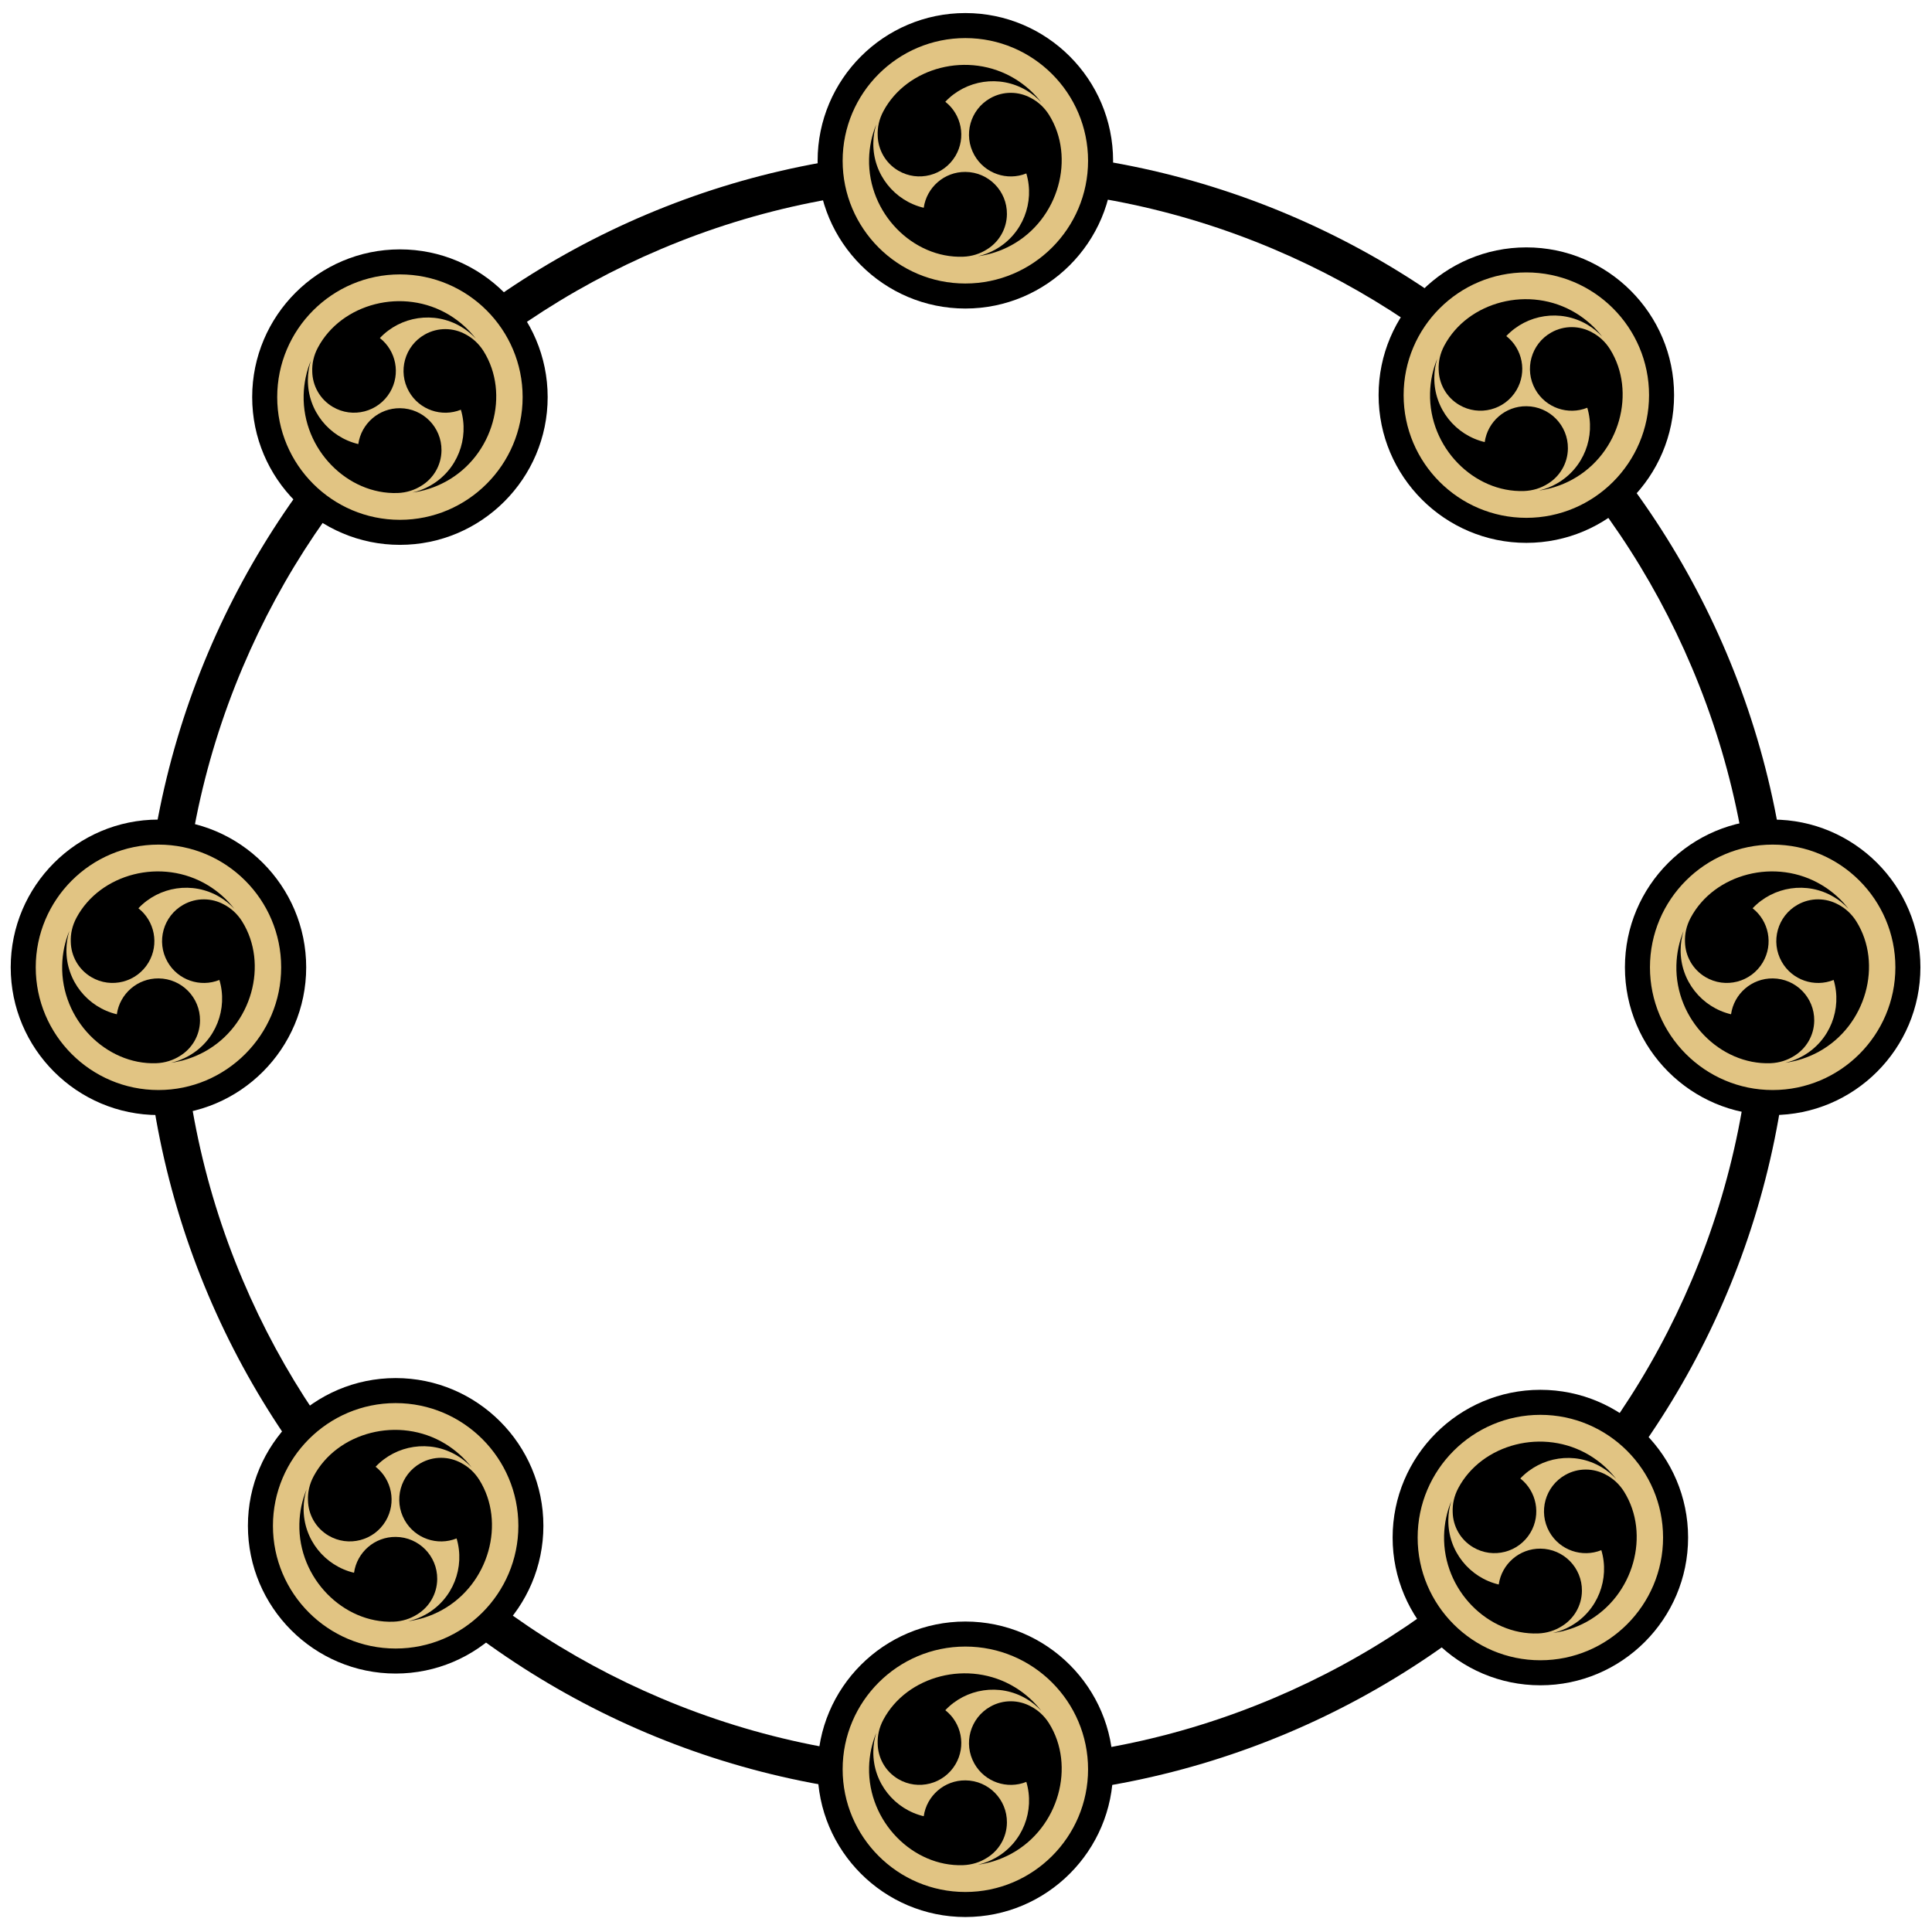
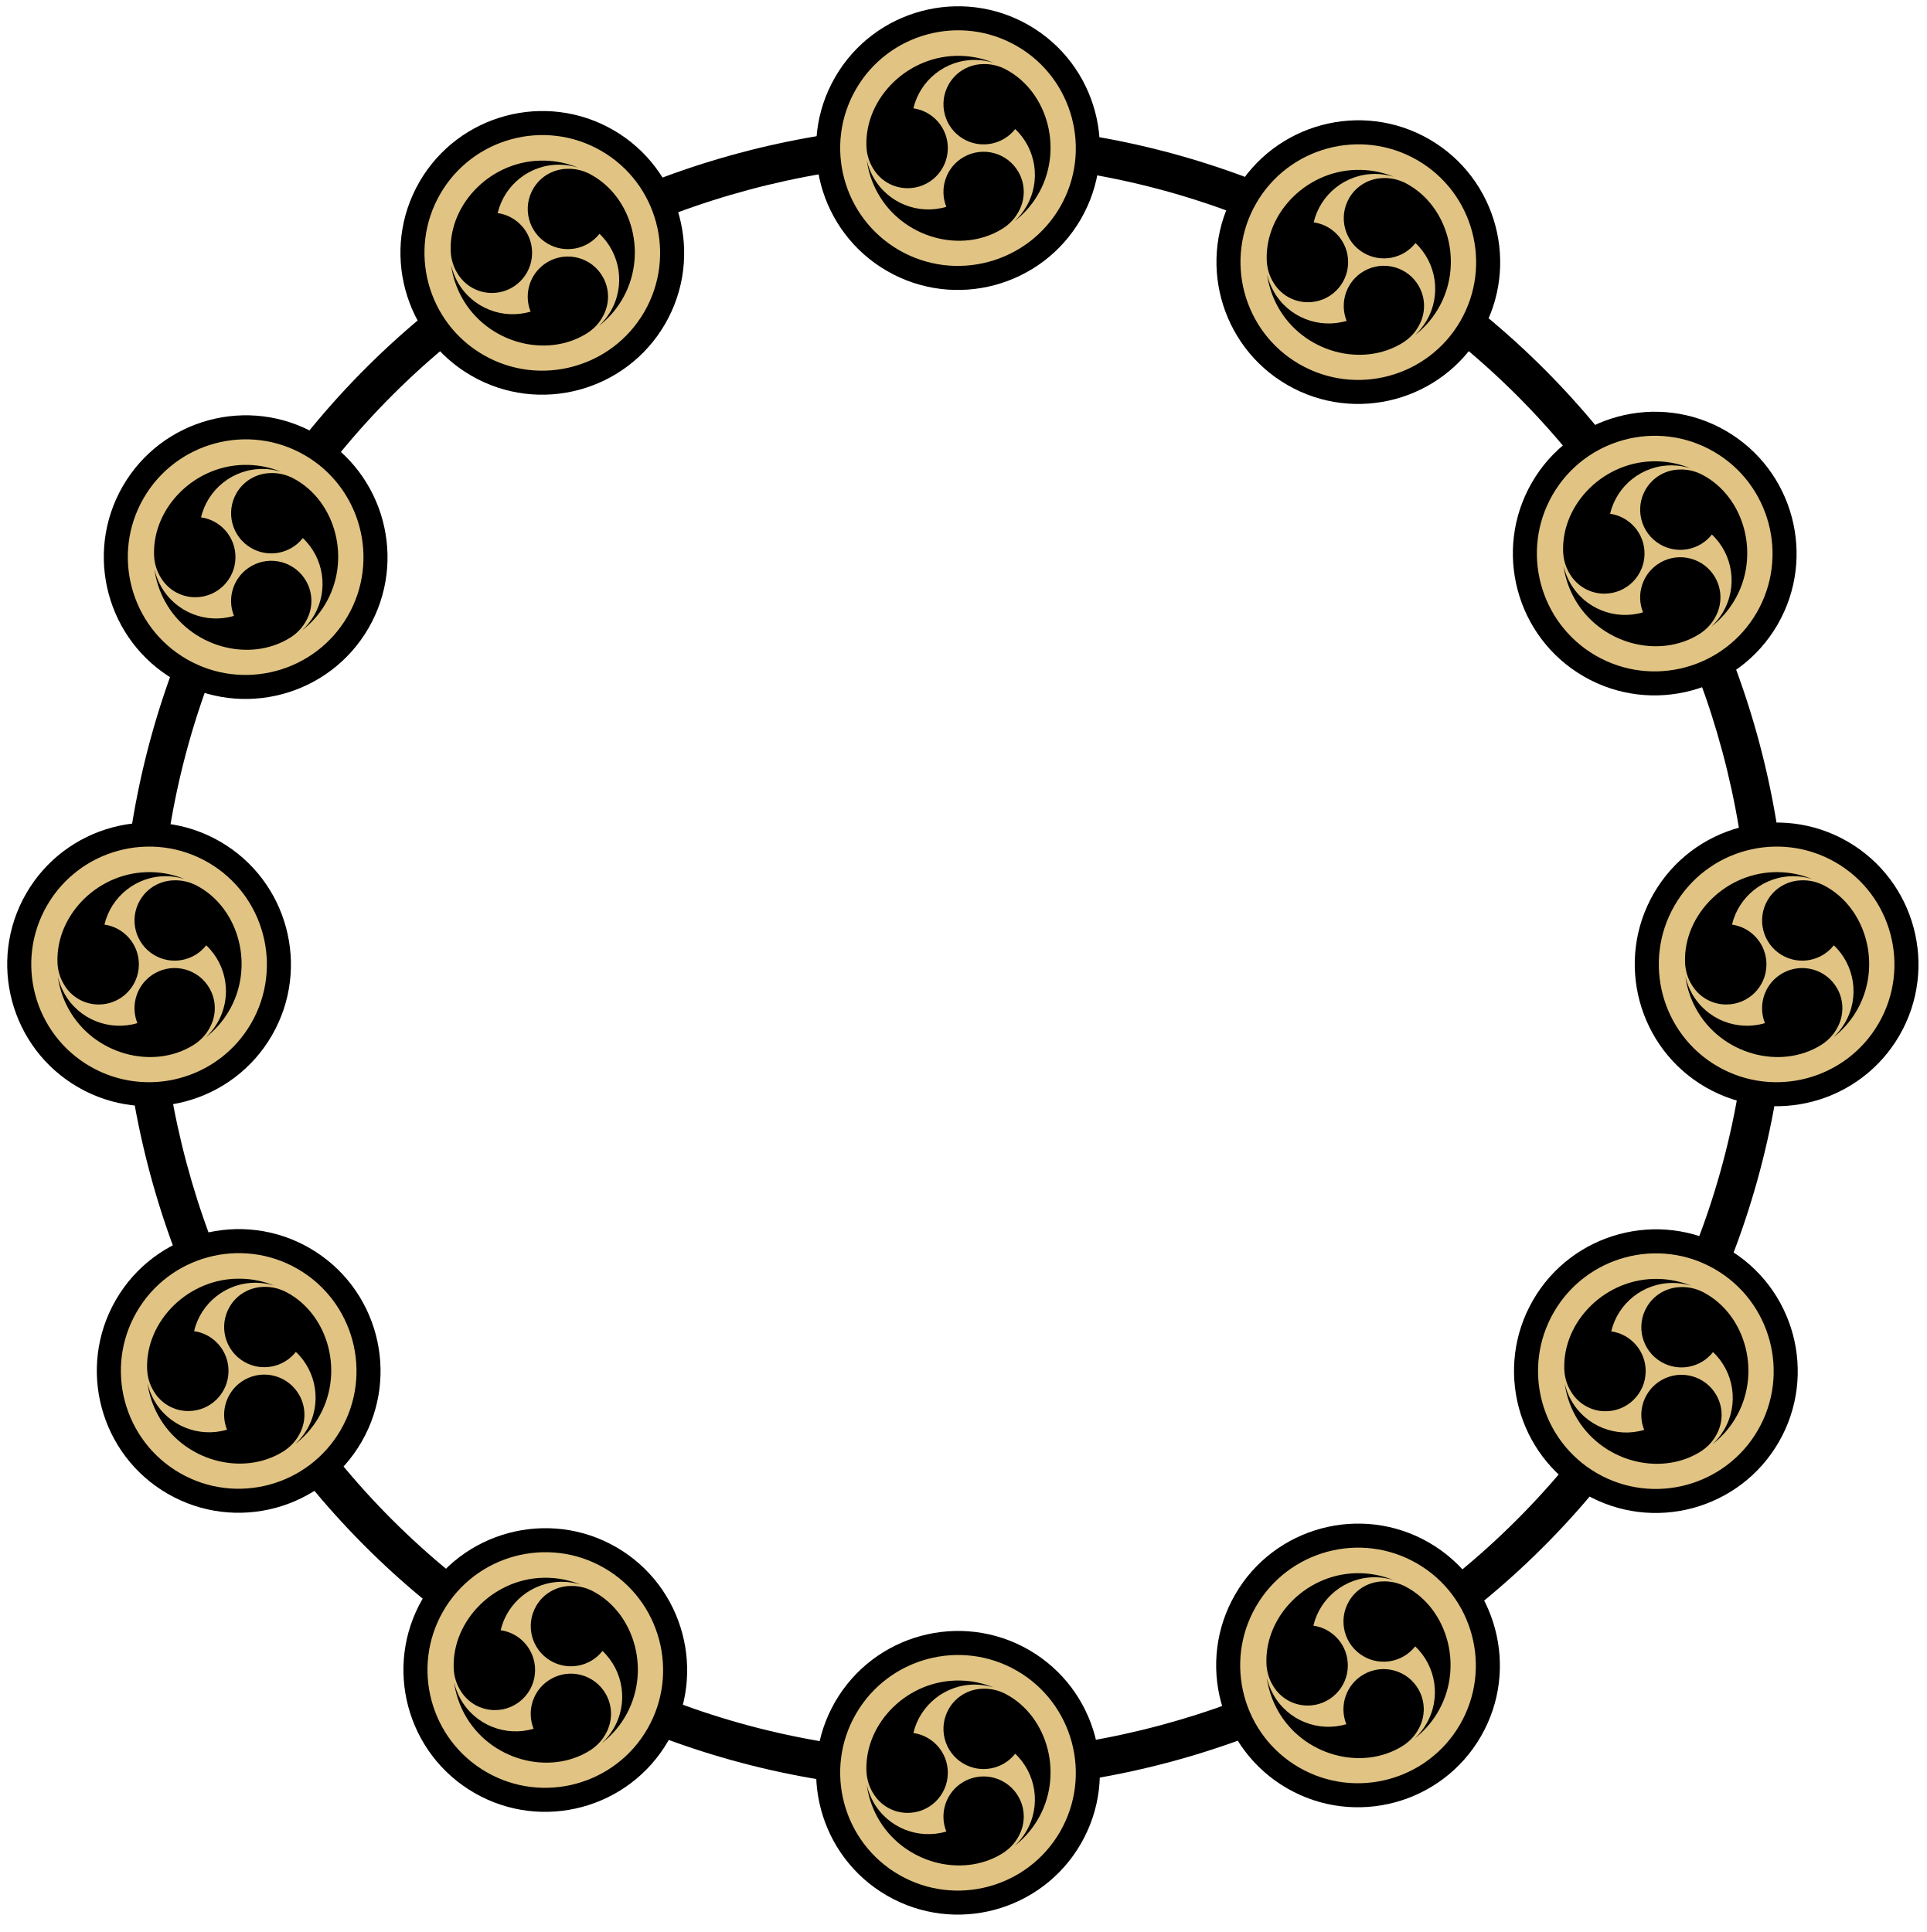
- <svg xmlns="http://www.w3.org/2000/svg" version="1.1" id="artwork" x="0px" y="0px" viewBox="0 0 660 660" style="enable-background:new 0 0 660 660;" xml:space="preserve">
+ <svg xmlns="http://www.w3.org/2000/svg" version="1.1" id="artwork" x="0px" y="0px" viewBox="0 0 651 653" style="enable-background:new 0 0 651 653;" xml:space="preserve">
  <style type="text/css">
	.st0{fill:#E1C483;}
</style>
+   <path d="M456.87,90.99c31.41,18.14,58.33,41.88,80,70.56c20.94,27.71,36.13,58.86,45.17,92.56c9.03,33.71,11.44,68.28,7.17,102.75  c-4.43,35.68-15.87,69.7-34,101.11c-18.14,31.41-41.88,58.33-70.56,80c-27.71,20.94-58.86,36.13-92.56,45.17  c-33.71,9.03-68.28,11.44-102.75,7.17c-35.68-4.43-69.7-15.87-101.11-34c-31.41-18.14-58.33-41.88-80-70.56  c-20.94-27.71-36.13-58.86-45.17-92.56c-9.03-33.71-11.44-68.28-7.17-102.75c4.43-35.68,15.87-69.7,34-101.11s41.88-58.33,70.56-80  c27.71-20.94,58.86-36.13,92.56-45.17c33.71-9.03,68.28-11.44,102.75-7.17C391.44,61.41,425.46,72.85,456.87,90.99 M463.29,79.87  C328.66,2.15,156.51,48.27,78.78,182.9s-31.6,306.78,103.03,384.51s306.78,31.6,384.51-103.03S597.92,157.6,463.29,79.87  L463.29,79.87z" />
  <g>
-     <path d="M330.43,601.27c-36.27,0-71.45-7.1-104.57-21.11c-31.99-13.53-60.72-32.9-85.4-57.58c-24.68-24.68-44.05-53.41-57.58-85.4   c-14.01-33.11-21.11-68.29-21.11-104.57s7.1-71.45,21.11-104.57c13.53-31.99,32.9-60.72,57.58-85.4   c24.68-24.68,53.41-44.05,85.4-57.58c33.11-14.01,68.29-21.11,104.57-21.11s71.45,7.1,104.57,21.11   c31.99,13.53,60.72,32.9,85.4,57.58c24.68,24.68,44.05,53.41,57.58,85.4c14.01,33.11,21.11,68.29,21.11,104.57   s-7.1,71.45-21.11,104.57c-13.53,31.99-32.9,60.72-57.58,85.4c-24.68,24.68-53.41,44.05-85.4,57.58   C401.88,594.17,366.7,601.27,330.43,601.27 M330.43,614.1c155.46,0,281.48-126.02,281.48-281.48S485.88,51.14,330.43,51.14   S48.94,177.16,48.94,332.62S174.97,614.1,330.43,614.1L330.43,614.1z" />
    <g>
-       <g>
-         <circle class="st0" cx="329.78" cy="604.41" r="46.2" />
-         <path d="M329.78,553.94c27.83,0,50.47,22.64,50.47,50.47c0,27.83-22.64,50.47-50.47,50.47c-27.83,0-50.47-22.64-50.47-50.47     C279.31,576.58,301.95,553.94,329.78,553.94z M329.78,646.33c23.11,0,41.92-18.8,41.92-41.92c0-23.11-18.8-41.92-41.92-41.92     c-23.11,0-41.92,18.8-41.92,41.92C287.86,627.52,306.67,646.33,329.78,646.33z" />
-       </g>
-       <g>
-         <path d="M299.34,591.98c-0.63,2.04-0.98,4.2-1,6.45c-0.1,10.67,7.27,19.66,17.22,22.02c0.99-6.98,7.03-12.32,14.27-12.25     c7.89,0.07,14.22,6.52,14.15,14.41c-0.05,5.14-2.8,9.62-6.9,12.1c-2.27,1.43-5.01,2.35-8.1,2.46     c-17.04,0.59-32.53-14.81-32.09-33.44C296.99,599.57,297.85,595.61,299.34,591.98z" />
-         <path d="M355.7,584.42c-1.45-1.57-3.15-2.95-5.08-4.09c-9.19-5.42-20.66-3.54-27.69,3.9c5.55,4.35,7.16,12.24,3.48,18.48     c-4.01,6.79-12.76,9.05-19.55,5.05c-4.43-2.61-6.93-7.24-7.03-12.02c-0.11-2.69,0.47-5.52,1.93-8.25     c8.01-15.05,29.1-20.77,45-11.07C350.31,578.59,353.3,581.32,355.7,584.42z" />
-         <path d="M334.07,637.01c2.08-0.47,4.13-1.25,6.08-2.36c9.29-5.25,13.39-16.12,10.46-25.93c-6.54,2.63-14.18,0.07-17.74-6.23     c-3.88-6.87-1.46-15.58,5.41-19.46c4.47-2.53,9.73-2.38,13.93-0.07c2.38,1.25,4.54,3.17,6.18,5.79     c9.03,14.46,3.44,35.58-12.91,44.51C341.81,635.25,337.95,636.48,334.07,637.01z" />
-       </g>
+       <circle class="st0" cx="459" cy="88.6" r="43.89" />
+       <path d="M435.03,130.12c-22.9-13.22-30.77-42.6-17.55-65.5c13.22-22.9,42.6-30.77,65.5-17.55c22.9,13.22,30.77,42.6,17.55,65.5    C487.31,135.47,457.92,143.34,435.03,130.12z M478.91,54.11c-19.02-10.98-43.42-4.44-54.4,14.58    c-10.98,19.02-4.44,43.42,14.58,54.4c19.02,10.98,43.42,4.44,54.4-14.58C504.47,89.49,497.93,65.09,478.91,54.11z" />
    </g>
    <g>
-       <g>
-         <circle class="st0" cx="135.16" cy="521.24" r="46.2" />
-         <path d="M135.16,470.77c27.83,0,50.47,22.64,50.47,50.47c0,27.83-22.64,50.47-50.47,50.47c-27.83,0-50.47-22.64-50.47-50.47     C84.68,493.41,107.33,470.77,135.16,470.77z M135.16,563.16c23.11,0,41.92-18.8,41.92-41.92c0-23.11-18.8-41.92-41.92-41.92     c-23.11,0-41.92,18.8-41.92,41.92C93.24,544.35,112.04,563.16,135.16,563.16z" />
-       </g>
-       <g>
-         <path d="M104.72,508.81c-0.63,2.04-0.98,4.2-1,6.45c-0.1,10.67,7.27,19.66,17.22,22.02c0.99-6.98,7.03-12.32,14.27-12.25     c7.89,0.07,14.22,6.52,14.15,14.41c-0.05,5.14-2.8,9.62-6.9,12.1c-2.27,1.43-5.01,2.35-8.1,2.46     c-17.04,0.59-32.53-14.81-32.09-33.44C102.36,516.4,103.23,512.44,104.72,508.81z" />
-         <path d="M161.08,501.25c-1.45-1.57-3.15-2.95-5.08-4.09c-9.19-5.42-20.66-3.54-27.69,3.9c5.55,4.35,7.16,12.24,3.48,18.48     c-4.01,6.79-12.76,9.05-19.55,5.05c-4.43-2.61-6.93-7.24-7.03-12.02c-0.11-2.69,0.47-5.52,1.93-8.25     c8.01-15.05,29.1-20.77,45-11.07C155.68,495.42,158.68,498.15,161.08,501.25z" />
-         <path d="M139.44,553.84c2.08-0.47,4.13-1.25,6.08-2.36c9.29-5.25,13.39-16.12,10.46-25.93c-6.54,2.63-14.18,0.07-17.74-6.23     c-3.88-6.87-1.46-15.58,5.41-19.46c4.47-2.53,9.73-2.38,13.93-0.07c2.38,1.25,4.54,3.17,6.18,5.79     c9.03,14.46,3.44,35.58-12.91,44.51C147.19,552.08,143.33,553.31,139.44,553.84z" />
-       </g>
+       <path d="M478.14,113.28c1.49-1.38,2.8-2.99,3.89-4.83c5.15-8.73,3.36-19.63-3.71-26.3c-4.13,5.27-11.63,6.8-17.56,3.3    c-6.45-3.81-8.6-12.12-4.8-18.58c2.48-4.21,6.87-6.58,11.42-6.68c2.55-0.1,5.24,0.45,7.83,1.83c14.3,7.61,19.73,27.64,10.52,42.75    C483.68,108.15,481.09,111,478.14,113.28z" />
+       <path d="M428.18,92.73c0.45,1.98,1.19,3.92,2.24,5.78c4.99,8.82,15.32,12.72,24.63,9.94c-2.5-6.21-0.07-13.47,5.92-16.86    c6.52-3.69,14.8-1.39,18.49,5.14c2.4,4.25,2.26,9.25,0.07,13.23c-1.19,2.26-3.01,4.31-5.5,5.87c-13.74,8.58-33.8,3.26-42.28-12.27    C429.85,100.09,428.68,96.42,428.18,92.73z" />
+       <path d="M470.96,59.74c-1.94-0.6-3.99-0.93-6.12-0.95c-10.13-0.09-18.68,6.9-20.92,16.36c6.63,0.94,11.7,6.67,11.64,13.56    c-0.07,7.49-6.2,13.51-13.69,13.44c-4.88-0.04-9.14-2.66-11.49-6.55c-1.36-2.16-2.23-4.76-2.33-7.7    c-0.56-16.19,14.07-30.91,31.76-30.48C463.75,57.5,467.51,58.32,470.96,59.74z" />
+     </g>
+   </g>
+   <g>
+     <g>
+       <circle class="st0" cx="559.16" cy="187.1" r="43.89" />
+       <path d="M535.19,228.63c-22.9-13.22-30.77-42.6-17.55-65.5c13.22-22.9,42.6-30.77,65.5-17.55c22.9,13.22,30.77,42.6,17.55,65.5    C587.47,233.97,558.08,241.85,535.19,228.63z M579.07,152.62c-19.02-10.98-43.42-4.44-54.4,14.58    c-10.98,19.02-4.44,43.42,14.58,54.4c19.02,10.98,43.42,4.44,54.4-14.58C604.63,188,598.09,163.6,579.07,152.62z" />
    </g>
    <g>
-       <g>
-         <circle class="st0" cx="54.13" cy="330.45" r="46.2" />
-         <path d="M54.13,279.98c27.83,0,50.47,22.64,50.47,50.47c0,27.83-22.64,50.47-50.47,50.47c-27.83,0-50.47-22.64-50.47-50.47     C3.65,302.62,26.3,279.98,54.13,279.98z M54.13,372.37c23.11,0,41.92-18.8,41.92-41.92c0-23.11-18.8-41.92-41.92-41.92     c-23.11,0-41.92,18.8-41.92,41.92C12.21,353.57,31.01,372.37,54.13,372.37z" />
-       </g>
-       <g>
-         <path d="M23.69,318.02c-0.63,2.04-0.98,4.2-1,6.45c-0.1,10.67,7.27,19.66,17.22,22.02c0.99-6.98,7.03-12.32,14.27-12.25     c7.89,0.07,14.22,6.52,14.15,14.41c-0.05,5.14-2.8,9.62-6.9,12.1c-2.27,1.43-5.01,2.35-8.1,2.46     c-17.04,0.59-32.53-14.81-32.09-33.44C21.33,325.61,22.2,321.65,23.69,318.02z" />
-         <path d="M80.05,310.47c-1.45-1.57-3.15-2.95-5.08-4.09c-9.19-5.42-20.66-3.54-27.69,3.9c5.55,4.35,7.16,12.24,3.48,18.48     c-4.01,6.79-12.76,9.05-19.55,5.05c-4.43-2.61-6.93-7.24-7.03-12.02c-0.11-2.69,0.47-5.52,1.93-8.25     c8.01-15.05,29.1-20.77,45-11.07C74.65,304.63,77.65,307.36,80.05,310.47z" />
-         <path d="M58.41,363.06c2.08-0.47,4.13-1.25,6.08-2.36c9.29-5.25,13.39-16.12,10.46-25.93c-6.54,2.63-14.18,0.07-17.74-6.23     c-3.88-6.87-1.46-15.58,5.41-19.46c4.47-2.53,9.73-2.38,13.93-0.07c2.38,1.25,4.54,3.17,6.18,5.79     c9.03,14.46,3.44,35.58-12.91,44.51C66.16,361.3,62.3,362.53,58.41,363.06z" />
-       </g>
+       <path d="M578.3,211.79c1.49-1.38,2.8-2.99,3.89-4.83c5.15-8.73,3.36-19.63-3.71-26.3c-4.13,5.27-11.63,6.8-17.56,3.3    c-6.45-3.81-8.6-12.12-4.8-18.58c2.48-4.21,6.87-6.58,11.42-6.68c2.55-0.1,5.24,0.45,7.83,1.83c14.3,7.61,19.73,27.64,10.52,42.75    C583.84,206.66,581.25,209.51,578.3,211.79z" />
+       <path d="M528.34,191.24c0.45,1.98,1.19,3.92,2.24,5.78c4.99,8.82,15.32,12.72,24.63,9.94c-2.5-6.21-0.07-13.47,5.92-16.86    c6.52-3.69,14.8-1.39,18.49,5.14c2.4,4.25,2.26,9.25,0.07,13.23c-1.19,2.26-3.01,4.31-5.5,5.87c-13.74,8.58-33.8,3.26-42.28-12.27    C530.01,198.6,528.84,194.93,528.34,191.24z" />
+       <path d="M571.12,158.24c-1.94-0.6-3.99-0.93-6.12-0.95c-10.13-0.09-18.68,6.9-20.92,16.36c6.63,0.94,11.7,6.67,11.64,13.56    c-0.07,7.49-6.2,13.51-13.69,13.44c-4.88-0.04-9.14-2.66-11.49-6.55c-1.36-2.16-2.23-4.76-2.33-7.7    c-0.56-16.19,14.07-30.91,31.76-30.48C563.91,156.01,567.67,156.83,571.12,158.24z" />
+     </g>
+   </g>
+   <g>
+     <g>
+       <circle class="st0" cx="600.36" cy="325.96" r="43.89" />
+       <path d="M576.38,367.48c-22.9-13.22-30.77-42.6-17.55-65.5c13.22-22.9,42.6-30.77,65.5-17.55c22.9,13.22,30.77,42.6,17.55,65.5    C628.66,372.83,599.28,380.7,576.38,367.48z M620.27,291.47c-19.02-10.98-43.42-4.44-54.4,14.58    c-10.98,19.02-4.44,43.42,14.58,54.4c19.02,10.98,43.42,4.44,54.4-14.58C645.82,326.85,639.29,302.45,620.27,291.47z" />
    </g>
    <g>
-       <g>
-         <circle class="st0" cx="136.62" cy="135.66" r="46.2" />
-         <path d="M136.62,85.19c27.83,0,50.47,22.64,50.47,50.47c0,27.83-22.64,50.47-50.47,50.47c-27.83,0-50.47-22.64-50.47-50.47     C86.15,107.83,108.79,85.19,136.62,85.19z M136.62,177.58c23.11,0,41.92-18.8,41.92-41.92c0-23.11-18.8-41.92-41.92-41.92     c-23.11,0-41.92,18.8-41.92,41.92C94.7,158.77,113.5,177.58,136.62,177.58z" />
-       </g>
-       <g>
-         <path d="M106.18,123.23c-0.63,2.04-0.98,4.2-1,6.45c-0.1,10.67,7.27,19.66,17.22,22.02c0.99-6.98,7.03-12.32,14.27-12.25     c7.89,0.07,14.22,6.52,14.15,14.41c-0.05,5.14-2.8,9.62-6.9,12.1c-2.27,1.43-5.01,2.35-8.1,2.46     c-17.04,0.59-32.53-14.81-32.09-33.44C103.83,130.82,104.69,126.86,106.18,123.23z" />
-         <path d="M162.54,115.67c-1.45-1.57-3.15-2.95-5.08-4.09c-9.19-5.42-20.66-3.54-27.69,3.9c5.55,4.35,7.16,12.24,3.48,18.48     c-4.01,6.79-12.76,9.05-19.55,5.05c-4.43-2.61-6.93-7.24-7.03-12.02c-0.11-2.69,0.47-5.52,1.93-8.25     c8.01-15.05,29.1-20.77,45-11.07C157.14,109.84,160.14,112.57,162.54,115.67z" />
-         <path d="M140.9,168.26c2.08-0.47,4.13-1.25,6.08-2.36c9.29-5.25,13.39-16.12,10.46-25.93c-6.54,2.63-14.18,0.07-17.74-6.23     c-3.88-6.87-1.46-15.58,5.41-19.46c4.47-2.53,9.73-2.38,13.93-0.07c2.38,1.25,4.54,3.17,6.18,5.79     c9.03,14.46,3.44,35.58-12.91,44.51C148.65,166.5,144.79,167.74,140.9,168.26z" />
-       </g>
+       <path d="M619.5,350.64c1.49-1.38,2.8-2.99,3.89-4.83c5.15-8.73,3.36-19.63-3.71-26.3c-4.13,5.27-11.63,6.8-17.56,3.3    c-6.45-3.81-8.6-12.12-4.8-18.58c2.48-4.21,6.87-6.58,11.42-6.68c2.55-0.1,5.24,0.45,7.83,1.83c14.3,7.61,19.73,27.64,10.52,42.75    C625.04,345.51,622.45,348.36,619.5,350.64z" />
+       <path d="M569.54,330.09c0.45,1.98,1.19,3.92,2.24,5.78c4.99,8.82,15.32,12.72,24.63,9.94c-2.5-6.21-0.07-13.47,5.92-16.86    c6.52-3.69,14.8-1.39,18.49,5.14c2.4,4.25,2.26,9.25,0.07,13.23c-1.19,2.26-3.01,4.31-5.5,5.87c-13.74,8.58-33.8,3.26-42.28-12.27    C571.21,337.45,570.04,333.78,569.54,330.09z" />
+       <path d="M612.32,297.1c-1.94-0.6-3.99-0.93-6.12-0.95c-10.13-0.09-18.68,6.9-20.92,16.36c6.63,0.94,11.7,6.67,11.64,13.56    c-0.07,7.49-6.2,13.51-13.69,13.44c-4.88-0.04-9.14-2.66-11.49-6.55c-1.36-2.16-2.23-4.76-2.33-7.7    c-0.56-16.19,14.07-30.91,31.76-30.48C605.11,294.86,608.87,295.68,612.32,297.1z" />
+     </g>
+   </g>
+   <g>
+     <g>
+       <circle class="st0" cx="184.27" cy="564.45" r="43.89" />
+       <path d="M160.29,605.98c-22.9-13.22-30.77-42.6-17.55-65.5c13.22-22.9,42.6-30.77,65.5-17.55c22.9,13.22,30.77,42.6,17.55,65.5    C212.57,611.32,183.19,619.2,160.29,605.98z M204.18,529.96c-19.02-10.98-43.42-4.44-54.4,14.58    c-10.98,19.02-4.44,43.42,14.58,54.4c19.02,10.98,43.42,4.44,54.4-14.58C229.73,565.35,223.19,540.94,204.18,529.96z" />
    </g>
    <g>
-       <g>
-         <circle class="st0" cx="329.78" cy="54.94" r="46.2" />
-         <path d="M329.78,4.46c27.83,0,50.47,22.64,50.47,50.47c0,27.83-22.64,50.47-50.47,50.47c-27.83,0-50.47-22.64-50.47-50.47     C279.31,27.11,301.95,4.46,329.78,4.46z M329.78,96.85c23.11,0,41.92-18.8,41.92-41.92c0-23.11-18.8-41.92-41.92-41.92     c-23.11,0-41.92,18.8-41.92,41.92C287.86,78.05,306.67,96.85,329.78,96.85z" />
-       </g>
-       <g>
-         <path d="M299.34,42.51c-0.63,2.04-0.98,4.2-1,6.45c-0.1,10.67,7.27,19.66,17.22,22.02c0.99-6.98,7.03-12.32,14.27-12.25     c7.89,0.07,14.22,6.52,14.15,14.41c-0.05,5.14-2.8,9.62-6.9,12.1c-2.27,1.43-5.01,2.35-8.1,2.46     c-17.04,0.59-32.53-14.81-32.09-33.44C296.99,50.1,297.85,46.14,299.34,42.51z" />
-         <path d="M355.7,34.95c-1.45-1.57-3.15-2.95-5.08-4.09c-9.19-5.42-20.66-3.54-27.69,3.9c5.55,4.35,7.16,12.24,3.48,18.48     c-4.01,6.79-12.76,9.05-19.55,5.05c-4.43-2.61-6.93-7.24-7.03-12.02c-0.11-2.69,0.47-5.52,1.93-8.25     c8.01-15.05,29.1-20.77,45-11.07C350.31,29.12,353.3,31.84,355.7,34.95z" />
-         <path d="M334.07,87.54c2.08-0.47,4.13-1.25,6.08-2.36c9.29-5.25,13.39-16.12,10.46-25.93c-6.54,2.63-14.18,0.07-17.74-6.23     c-3.88-6.87-1.46-15.58,5.41-19.46c4.47-2.53,9.73-2.38,13.93-0.07c2.38,1.25,4.54,3.17,6.18,5.79     c9.03,14.46,3.44,35.58-12.91,44.51C341.81,85.78,337.95,87.01,334.07,87.54z" />
-       </g>
+       <path d="M203.41,589.14c1.49-1.38,2.8-2.99,3.89-4.83c5.15-8.73,3.36-19.63-3.71-26.3c-4.13,5.27-11.63,6.8-17.56,3.3    c-6.45-3.81-8.6-12.12-4.8-18.58c2.48-4.21,6.87-6.58,11.42-6.68c2.55-0.1,5.24,0.45,7.83,1.83c14.3,7.61,19.73,27.64,10.52,42.75    C208.95,584.01,206.35,586.86,203.41,589.14z" />
+       <path d="M153.44,568.58c0.45,1.98,1.19,3.92,2.24,5.78c4.99,8.82,15.32,12.72,24.63,9.94c-2.5-6.21-0.07-13.47,5.92-16.86    c6.52-3.69,14.8-1.39,18.49,5.14c2.4,4.25,2.26,9.25,0.07,13.23c-1.19,2.26-3.01,4.31-5.5,5.87c-13.74,8.58-33.8,3.26-42.28-12.27    C155.12,575.94,153.94,572.28,153.44,568.58z" />
+       <path d="M196.22,535.59c-1.94-0.6-3.99-0.93-6.12-0.95c-10.13-0.09-18.68,6.9-20.92,16.36c6.63,0.94,11.7,6.67,11.64,13.56    c-0.07,7.49-6.2,13.51-13.69,13.44c-4.88-0.04-9.14-2.66-11.49-6.55c-1.36-2.16-2.23-4.76-2.33-7.7    c-0.56-16.19,14.07-30.91,31.76-30.48C189.02,533.36,192.78,534.18,196.22,535.59z" />
+     </g>
+   </g>
+   <g>
+     <g>
+       <circle class="st0" cx="80.66" cy="463.37" r="43.89" />
+       <path d="M56.68,504.89c-22.9-13.22-30.77-42.6-17.55-65.5c13.22-22.9,42.6-30.77,65.5-17.55c22.9,13.22,30.77,42.6,17.55,65.5    C108.96,510.24,79.58,518.11,56.68,504.89z M100.57,428.88c-19.02-10.98-43.42-4.44-54.4,14.58    c-10.98,19.02-4.44,43.42,14.58,54.4c19.02,10.98,43.42,4.44,54.4-14.58C126.12,464.26,119.59,439.86,100.57,428.88z" />
    </g>
    <g>
-       <g>
-         <circle class="st0" cx="521.42" cy="134.98" r="46.2" />
-         <path d="M521.42,84.51c27.83,0,50.47,22.64,50.47,50.47c0,27.83-22.64,50.47-50.47,50.47c-27.83,0-50.47-22.64-50.47-50.47     C470.94,107.15,493.59,84.51,521.42,84.51z M521.42,176.9c23.11,0,41.92-18.8,41.92-41.92c0-23.11-18.8-41.92-41.92-41.92     c-23.11,0-41.92,18.8-41.92,41.92C479.5,158.09,498.3,176.9,521.42,176.9z" />
-       </g>
-       <g>
-         <path d="M490.98,122.55c-0.63,2.04-0.98,4.2-1,6.45c-0.1,10.67,7.27,19.66,17.22,22.02c0.99-6.98,7.03-12.32,14.27-12.25     c7.89,0.07,14.22,6.52,14.15,14.41c-0.05,5.14-2.8,9.62-6.9,12.1c-2.27,1.43-5.01,2.35-8.1,2.46     c-17.04,0.59-32.53-14.81-32.09-33.44C488.62,130.14,489.49,126.18,490.98,122.55z" />
-         <path d="M547.34,114.99c-1.45-1.57-3.15-2.95-5.08-4.09c-9.19-5.42-20.66-3.54-27.69,3.9c5.55,4.35,7.16,12.24,3.48,18.48     c-4.01,6.79-12.76,9.05-19.55,5.05c-4.43-2.61-6.93-7.24-7.03-12.02c-0.11-2.69,0.47-5.52,1.93-8.25     c8.01-15.05,29.1-20.77,45-11.07C541.94,109.16,544.94,111.89,547.34,114.99z" />
-         <path d="M525.7,167.58c2.08-0.47,4.13-1.25,6.08-2.36c9.29-5.25,13.39-16.12,10.46-25.93c-6.54,2.63-14.18,0.07-17.74-6.23     c-3.88-6.87-1.46-15.58,5.41-19.46c4.47-2.53,9.73-2.38,13.93-0.07c2.38,1.25,4.54,3.17,6.18,5.79     c9.03,14.46,3.44,35.58-12.91,44.51C533.45,165.82,529.59,167.05,525.7,167.58z" />
-       </g>
+       <path d="M99.8,488.05c1.49-1.38,2.8-2.99,3.89-4.83c5.15-8.73,3.36-19.63-3.71-26.3c-4.13,5.27-11.63,6.8-17.56,3.3    c-6.45-3.81-8.6-12.12-4.8-18.58c2.48-4.21,6.87-6.58,11.42-6.68c2.55-0.1,5.24,0.45,7.83,1.83c14.3,7.61,19.73,27.64,10.52,42.75    C105.34,482.93,102.75,485.77,99.8,488.05z" />
+       <path d="M49.84,467.5c0.45,1.98,1.19,3.92,2.24,5.78c4.99,8.82,15.32,12.72,24.63,9.94c-2.5-6.21-0.07-13.47,5.92-16.86    c6.52-3.69,14.8-1.39,18.49,5.14c2.4,4.25,2.26,9.25,0.07,13.23c-1.19,2.26-3.01,4.31-5.5,5.87c-13.74,8.58-33.8,3.26-42.28-12.27    C51.51,474.86,50.34,471.19,49.84,467.5z" />
+       <path d="M92.62,434.51c-1.94-0.6-3.99-0.93-6.12-0.95c-10.13-0.09-18.68,6.9-20.92,16.36c6.63,0.94,11.7,6.67,11.64,13.56    c-0.07,7.49-6.2,13.51-13.69,13.44c-4.88-0.04-9.14-2.66-11.49-6.55c-1.36-2.16-2.23-4.76-2.33-7.7    c-0.56-16.19,14.07-30.91,31.76-30.48C85.41,432.27,89.17,433.09,92.62,434.51z" />
+     </g>
+   </g>
+   <g>
+     <g>
+       <circle class="st0" cx="50.37" cy="325.96" r="43.89" />
+       <path d="M26.4,367.48c-22.9-13.22-30.77-42.6-17.55-65.5c13.22-22.9,42.6-30.77,65.5-17.55c22.9,13.22,30.77,42.6,17.55,65.5    C78.68,372.83,49.3,380.7,26.4,367.48z M70.29,291.47c-19.02-10.98-43.42-4.44-54.4,14.58c-10.98,19.02-4.44,43.42,14.58,54.4    c19.02,10.98,43.42,4.44,54.4-14.58C95.84,326.85,89.3,302.45,70.29,291.47z" />
    </g>
    <g>
-       <g>
-         <circle class="st0" cx="605.57" cy="330.45" r="46.2" />
-         <path d="M605.57,279.98c27.83,0,50.47,22.64,50.47,50.47c0,27.83-22.64,50.47-50.47,50.47c-27.83,0-50.47-22.64-50.47-50.47     C555.1,302.62,577.74,279.98,605.57,279.98z M605.57,372.37c23.11,0,41.92-18.8,41.92-41.92c0-23.11-18.8-41.92-41.92-41.92     c-23.11,0-41.92,18.8-41.92,41.92C563.65,353.57,582.46,372.37,605.57,372.37z" />
-       </g>
-       <g>
-         <path d="M575.13,318.02c-0.63,2.04-0.98,4.2-1,6.45c-0.1,10.67,7.27,19.66,17.22,22.02c0.99-6.98,7.03-12.32,14.27-12.25     c7.89,0.07,14.22,6.52,14.15,14.41c-0.05,5.14-2.8,9.62-6.9,12.1c-2.27,1.43-5.01,2.35-8.1,2.46     c-17.04,0.59-32.53-14.81-32.09-33.44C572.78,325.61,573.64,321.65,575.13,318.02z" />
-         <path d="M631.49,310.47c-1.45-1.57-3.15-2.95-5.08-4.09c-9.19-5.42-20.66-3.54-27.69,3.9c5.55,4.35,7.16,12.24,3.48,18.48     c-4.01,6.79-12.76,9.05-19.55,5.05c-4.43-2.61-6.93-7.24-7.03-12.02c-0.11-2.69,0.47-5.52,1.93-8.25     c8.01-15.05,29.1-20.77,45-11.07C626.1,304.63,629.1,307.36,631.49,310.47z" />
-         <path d="M609.86,363.06c2.08-0.47,4.13-1.25,6.08-2.36c9.29-5.25,13.39-16.12,10.46-25.93c-6.54,2.63-14.18,0.07-17.74-6.23     c-3.88-6.87-1.46-15.58,5.41-19.46c4.47-2.53,9.73-2.38,13.93-0.07c2.38,1.25,4.54,3.17,6.18,5.79     c9.03,14.46,3.44,35.58-12.91,44.51C617.61,361.3,613.75,362.53,609.86,363.06z" />
-       </g>
+       <path d="M69.51,350.64c1.49-1.38,2.8-2.99,3.89-4.83c5.15-8.73,3.36-19.63-3.71-26.3c-4.13,5.27-11.63,6.8-17.56,3.3    c-6.45-3.81-8.6-12.12-4.8-18.58c2.48-4.21,6.87-6.58,11.42-6.68c2.55-0.1,5.24,0.45,7.83,1.83c14.3,7.61,19.73,27.64,10.52,42.75    C75.05,345.51,72.46,348.36,69.51,350.64z" />
+       <path d="M19.55,330.09c0.45,1.98,1.19,3.92,2.24,5.78c4.99,8.82,15.32,12.72,24.63,9.94c-2.5-6.21-0.07-13.47,5.92-16.86    c6.52-3.69,14.8-1.39,18.49,5.14c2.4,4.25,2.26,9.25,0.07,13.23c-1.19,2.26-3.01,4.31-5.5,5.87c-13.74,8.58-33.8,3.26-42.28-12.27    C21.22,337.45,20.05,333.78,19.55,330.09z" />
+       <path d="M62.33,297.1c-1.94-0.6-3.99-0.93-6.12-0.95c-10.13-0.09-18.68,6.9-20.92,16.36c6.63,0.94,11.7,6.67,11.64,13.56    c-0.07,7.49-6.2,13.51-13.69,13.44c-4.88-0.04-9.14-2.66-11.49-6.55c-1.36-2.16-2.23-4.76-2.33-7.7    c-0.56-16.19,14.07-30.91,31.76-30.48C55.12,294.86,58.88,295.68,62.33,297.1z" />
+     </g>
+   </g>
+   <g>
+     <g>
+       <circle class="st0" cx="183.25" cy="85.47" r="43.89" />
+       <path d="M159.28,126.99c-22.9-13.22-30.77-42.6-17.55-65.5c13.22-22.9,42.6-30.77,65.5-17.55c22.9,13.22,30.77,42.6,17.55,65.5    C211.55,132.34,182.17,140.21,159.28,126.99z M203.16,50.98c-19.02-10.98-43.42-4.44-54.4,14.58    c-10.98,19.02-4.44,43.42,14.58,54.4c19.02,10.98,43.42,4.44,54.4-14.58C228.72,86.36,222.18,61.96,203.16,50.98z" />
    </g>
    <g>
-       <g>
-         <circle class="st0" cx="526.21" cy="525.25" r="46.2" />
-         <path d="M526.21,474.78c27.83,0,50.47,22.64,50.47,50.47c0,27.83-22.64,50.47-50.47,50.47c-27.83,0-50.47-22.64-50.47-50.47     C475.74,497.42,498.38,474.78,526.21,474.78z M526.21,567.17c23.11,0,41.92-18.8,41.92-41.92c0-23.11-18.8-41.92-41.92-41.92     c-23.11,0-41.92,18.8-41.92,41.92C484.29,548.36,503.09,567.17,526.21,567.17z" />
-       </g>
-       <g>
-         <path d="M495.77,512.82c-0.63,2.04-0.98,4.2-1,6.45c-0.1,10.67,7.27,19.66,17.22,22.02c0.99-6.98,7.03-12.32,14.27-12.25     c7.89,0.07,14.22,6.52,14.15,14.41c-0.05,5.14-2.8,9.62-6.9,12.1c-2.27,1.43-5.01,2.35-8.1,2.46     c-17.04,0.59-32.53-14.81-32.09-33.44C493.42,520.41,494.28,516.45,495.77,512.82z" />
-         <path d="M552.13,505.26c-1.45-1.57-3.15-2.95-5.08-4.09c-9.19-5.42-20.66-3.54-27.69,3.9c5.55,4.35,7.16,12.24,3.48,18.48     c-4.01,6.79-12.76,9.05-19.55,5.05c-4.43-2.61-6.93-7.24-7.03-12.02c-0.11-2.69,0.47-5.52,1.93-8.25     c8.01-15.05,29.1-20.77,45-11.07C546.73,499.43,549.73,502.16,552.13,505.26z" />
-         <path d="M530.5,557.85c2.08-0.47,4.13-1.25,6.08-2.36c9.29-5.25,13.39-16.12,10.46-25.93c-6.54,2.63-14.18,0.07-17.74-6.23     c-3.88-6.87-1.46-15.58,5.41-19.46c4.47-2.53,9.73-2.38,13.93-0.07c2.38,1.25,4.54,3.17,6.18,5.79     c9.03,14.46,3.44,35.58-12.91,44.51C538.24,556.09,534.38,557.33,530.5,557.85z" />
-       </g>
+       <path d="M202.39,110.15c1.49-1.38,2.8-2.99,3.89-4.83c5.15-8.73,3.36-19.63-3.71-26.3c-4.13,5.27-11.63,6.8-17.56,3.3    c-6.45-3.81-8.6-12.12-4.8-18.58c2.48-4.21,6.87-6.58,11.42-6.68c2.55-0.1,5.24,0.45,7.83,1.83c14.3,7.61,19.73,27.64,10.52,42.75    C207.93,105.03,205.34,107.87,202.39,110.15z" />
+       <path d="M152.43,89.6c0.45,1.98,1.19,3.92,2.24,5.78c4.99,8.82,15.32,12.72,24.63,9.94c-2.5-6.21-0.07-13.47,5.92-16.86    c6.52-3.69,14.8-1.39,18.49,5.14c2.4,4.25,2.26,9.25,0.07,13.23c-1.19,2.26-3.01,4.31-5.5,5.87c-13.74,8.58-33.8,3.26-42.28-12.27    C154.1,96.96,152.93,93.29,152.43,89.6z" />
+       <path d="M195.21,56.61c-1.94-0.6-3.99-0.93-6.12-0.95c-10.13-0.09-18.68,6.9-20.92,16.36c6.63,0.94,11.7,6.67,11.64,13.56    c-0.07,7.49-6.2,13.51-13.69,13.44c-4.88-0.04-9.14-2.66-11.49-6.55c-1.36-2.16-2.23-4.76-2.33-7.7    c-0.56-16.19,14.07-30.91,31.76-30.48C188,54.38,191.76,55.2,195.21,56.61z" />
+     </g>
+   </g>
+   <g>
+     <g>
+       <circle class="st0" cx="323.73" cy="50.06" r="43.89" />
+       <path d="M299.75,91.59c-22.9-13.22-30.77-42.6-17.55-65.5c13.22-22.9,42.6-30.77,65.5-17.55c22.9,13.22,30.77,42.6,17.55,65.5    C352.03,96.93,322.65,104.81,299.75,91.59z M343.64,15.57c-19.02-10.98-43.42-4.44-54.4,14.58c-10.98,19.02-4.44,43.42,14.58,54.4    c19.02,10.98,43.42,4.44,54.4-14.58C369.19,50.96,362.65,26.55,343.64,15.57z" />
+     </g>
+     <g>
+       <path d="M342.87,74.75c1.49-1.38,2.8-2.99,3.89-4.83c5.15-8.73,3.36-19.63-3.71-26.3c-4.13,5.27-11.63,6.8-17.56,3.3    c-6.45-3.81-8.6-12.12-4.8-18.58c2.48-4.21,6.87-6.58,11.42-6.68c2.55-0.1,5.24,0.45,7.83,1.83c14.3,7.61,19.73,27.64,10.52,42.75    C348.41,69.62,345.82,72.47,342.87,74.75z" />
+       <path d="M292.91,54.19c0.45,1.98,1.19,3.92,2.24,5.78c4.99,8.82,15.32,12.72,24.63,9.94c-2.5-6.21-0.07-13.47,5.92-16.86    c6.52-3.69,14.8-1.39,18.49,5.14c2.4,4.25,2.26,9.25,0.07,13.23c-1.19,2.26-3.01,4.31-5.5,5.87c-13.74,8.58-33.8,3.26-42.28-12.27    C294.58,61.55,293.41,57.89,292.91,54.19z" />
+       <path d="M335.69,21.2c-1.94-0.6-3.99-0.93-6.12-0.95c-10.13-0.09-18.68,6.9-20.92,16.36c6.63,0.94,11.7,6.67,11.64,13.56    c-0.07,7.49-6.2,13.51-13.69,13.44c-4.88-0.04-9.14-2.66-11.49-6.55c-1.36-2.16-2.23-4.76-2.33-7.7    c-0.56-16.19,14.07-30.91,31.76-30.48C328.48,18.97,332.24,19.79,335.69,21.2z" />
+     </g>
+   </g>
+   <g>
+     <g>
+       <circle class="st0" cx="83.01" cy="188.31" r="43.89" />
+       <path d="M59.04,229.83c-22.9-13.22-30.77-42.6-17.55-65.5c13.22-22.9,42.6-30.77,65.5-17.55c22.9,13.22,30.77,42.6,17.55,65.5    C111.32,235.18,81.94,243.05,59.04,229.83z M102.92,153.82c-19.02-10.98-43.42-4.44-54.4,14.58    c-10.98,19.02-4.44,43.42,14.58,54.4c19.02,10.98,43.42,4.44,54.4-14.58C128.48,189.2,121.94,164.8,102.92,153.82z" />
+     </g>
+     <g>
+       <path d="M102.15,212.99c1.49-1.38,2.8-2.99,3.89-4.83c5.15-8.73,3.36-19.63-3.71-26.3c-4.13,5.27-11.63,6.8-17.56,3.3    c-6.45-3.81-8.6-12.12-4.8-18.58c2.48-4.21,6.87-6.58,11.42-6.68c2.55-0.1,5.24,0.45,7.83,1.83c14.3,7.61,19.73,27.64,10.52,42.75    C107.69,207.87,105.1,210.72,102.15,212.99z" />
+       <path d="M52.19,192.44c0.45,1.98,1.19,3.92,2.24,5.78c4.99,8.82,15.32,12.72,24.63,9.94c-2.5-6.21-0.07-13.47,5.92-16.86    c6.52-3.69,14.8-1.39,18.49,5.14c2.4,4.25,2.26,9.25,0.07,13.23c-1.19,2.26-3.01,4.31-5.5,5.87c-13.74,8.58-33.8,3.26-42.28-12.27    C53.86,199.8,52.69,196.13,52.19,192.44z" />
+       <path d="M94.97,159.45c-1.94-0.6-3.99-0.93-6.12-0.95c-10.13-0.09-18.68,6.9-20.92,16.36c6.63,0.94,11.7,6.67,11.64,13.56    c-0.07,7.49-6.2,13.51-13.69,13.44c-4.88-0.04-9.14-2.66-11.49-6.55c-1.36-2.16-2.23-4.76-2.33-7.7    c-0.56-16.19,14.07-30.91,31.76-30.48C87.76,157.22,91.52,158.04,94.97,159.45z" />
+     </g>
+   </g>
+   <g>
+     <g>
+       <circle class="st0" cx="559.55" cy="463.44" r="43.89" />
+       <path d="M535.58,504.96c-22.9-13.22-30.77-42.6-17.55-65.5c13.22-22.9,42.6-30.77,65.5-17.55c22.9,13.22,30.77,42.6,17.55,65.5    C587.86,510.31,558.47,518.18,535.58,504.96z M579.46,428.95c-19.02-10.98-43.42-4.44-54.4,14.58    c-10.98,19.02-4.44,43.42,14.58,54.4c19.02,10.98,43.42,4.44,54.4-14.58C605.02,464.33,598.48,439.93,579.46,428.95z" />
+     </g>
+     <g>
+       <path d="M578.69,488.12c1.49-1.38,2.8-2.99,3.89-4.83c5.15-8.73,3.36-19.63-3.71-26.3c-4.13,5.27-11.63,6.8-17.56,3.3    c-6.45-3.81-8.6-12.12-4.8-18.58c2.48-4.21,6.87-6.58,11.42-6.68c2.55-0.1,5.24,0.45,7.83,1.83c14.3,7.61,19.73,27.64,10.52,42.75    C584.23,483,581.64,485.84,578.69,488.12z" />
+       <path d="M528.73,467.57c0.45,1.98,1.19,3.92,2.24,5.78c4.99,8.82,15.32,12.72,24.63,9.94c-2.5-6.21-0.07-13.47,5.92-16.86    c6.52-3.69,14.8-1.39,18.49,5.14c2.4,4.25,2.26,9.25,0.07,13.23c-1.19,2.26-3.01,4.31-5.5,5.87c-13.74,8.58-33.8,3.26-42.28-12.27    C530.4,474.93,529.23,471.26,528.73,467.57z" />
+       <path d="M571.51,434.58c-1.94-0.6-3.99-0.93-6.12-0.95c-10.13-0.09-18.68,6.9-20.92,16.36c6.63,0.94,11.7,6.67,11.64,13.56    c-0.07,7.49-6.2,13.51-13.69,13.44c-4.88-0.04-9.14-2.66-11.49-6.55c-1.36-2.16-2.23-4.76-2.33-7.7    c-0.56-16.19,14.07-30.91,31.76-30.48C564.3,432.35,568.06,433.17,571.51,434.58z" />
+     </g>
+   </g>
+   <g>
+     <g>
+       <circle class="st0" cx="458.9" cy="562.91" r="43.89" />
+       <path d="M434.93,604.43c-22.9-13.22-30.77-42.6-17.55-65.5c13.22-22.9,42.6-30.77,65.5-17.55c22.9,13.22,30.77,42.6,17.55,65.5    C487.21,609.78,457.82,617.65,434.93,604.43z M478.81,528.42c-19.02-10.98-43.42-4.44-54.4,14.58    c-10.98,19.02-4.44,43.42,14.58,54.4c19.02,10.98,43.42,4.44,54.4-14.58C504.37,563.8,497.83,539.4,478.81,528.42z" />
+     </g>
+     <g>
+       <path d="M478.04,587.59c1.49-1.38,2.8-2.99,3.89-4.83c5.15-8.73,3.36-19.63-3.71-26.3c-4.13,5.27-11.63,6.8-17.56,3.3    c-6.45-3.81-8.6-12.12-4.8-18.58c2.48-4.21,6.87-6.58,11.42-6.68c2.55-0.1,5.24,0.45,7.83,1.83c14.3,7.61,19.73,27.64,10.52,42.75    C483.58,582.47,480.99,585.31,478.04,587.59z" />
+       <path d="M428.08,567.04c0.45,1.98,1.19,3.92,2.24,5.78c4.99,8.82,15.32,12.72,24.63,9.94c-2.5-6.21-0.07-13.47,5.92-16.86    c6.52-3.69,14.8-1.39,18.49,5.14c2.4,4.25,2.26,9.25,0.07,13.23c-1.19,2.26-3.01,4.31-5.5,5.87c-13.74,8.58-33.8,3.26-42.28-12.27    C429.75,574.4,428.58,570.73,428.08,567.04z" />
+       <path d="M470.86,534.05c-1.94-0.6-3.99-0.93-6.12-0.95c-10.13-0.09-18.68,6.9-20.92,16.36c6.63,0.94,11.7,6.67,11.64,13.56    c-0.07,7.49-6.2,13.51-13.69,13.44c-4.88-0.04-9.14-2.66-11.49-6.55c-1.36-2.16-2.23-4.76-2.33-7.7    c-0.56-16.19,14.07-30.91,31.76-30.48C463.65,531.82,467.41,532.64,470.86,534.05z" />
+     </g>
+   </g>
+   <g>
+     <g>
+       <circle class="st0" cx="323.73" cy="599.18" r="43.89" />
+       <path d="M299.75,640.71c-22.9-13.22-30.77-42.6-17.55-65.5c13.22-22.9,42.6-30.77,65.5-17.55c22.9,13.22,30.77,42.6,17.55,65.5    C352.03,646.06,322.65,653.93,299.75,640.71z M343.64,564.7c-19.02-10.98-43.42-4.44-54.4,14.58    c-10.98,19.02-4.44,43.42,14.58,54.4c19.02,10.98,43.42,4.44,54.4-14.58C369.19,600.08,362.65,575.68,343.64,564.7z" />
+     </g>
+     <g>
+       <path d="M342.87,623.87c1.49-1.38,2.8-2.99,3.89-4.83c5.15-8.73,3.36-19.63-3.71-26.3c-4.13,5.27-11.63,6.8-17.56,3.3    c-6.45-3.81-8.6-12.12-4.8-18.58c2.48-4.21,6.87-6.58,11.42-6.68c2.55-0.1,5.24,0.45,7.83,1.83c14.3,7.61,19.73,27.64,10.52,42.75    C348.41,618.74,345.82,621.59,342.87,623.87z" />
+       <path d="M292.91,603.32c0.45,1.98,1.19,3.92,2.24,5.78c4.99,8.82,15.32,12.72,24.63,9.94c-2.5-6.21-0.07-13.47,5.92-16.86    c6.52-3.69,14.8-1.39,18.49,5.14c2.4,4.25,2.26,9.25,0.07,13.23c-1.19,2.26-3.01,4.31-5.5,5.87c-13.74,8.58-33.8,3.26-42.28-12.27    C294.58,610.68,293.41,607.01,292.91,603.32z" />
+       <path d="M335.69,570.33c-1.94-0.6-3.99-0.93-6.12-0.95c-10.13-0.09-18.68,6.9-20.92,16.36c6.63,0.94,11.7,6.67,11.64,13.56    c-0.07,7.49-6.2,13.51-13.69,13.44c-4.88-0.04-9.14-2.66-11.49-6.55c-1.36-2.16-2.23-4.76-2.33-7.7    c-0.56-16.19,14.07-30.91,31.76-30.48C328.48,568.09,332.24,568.91,335.69,570.33z" />
    </g>
  </g>
</svg>
